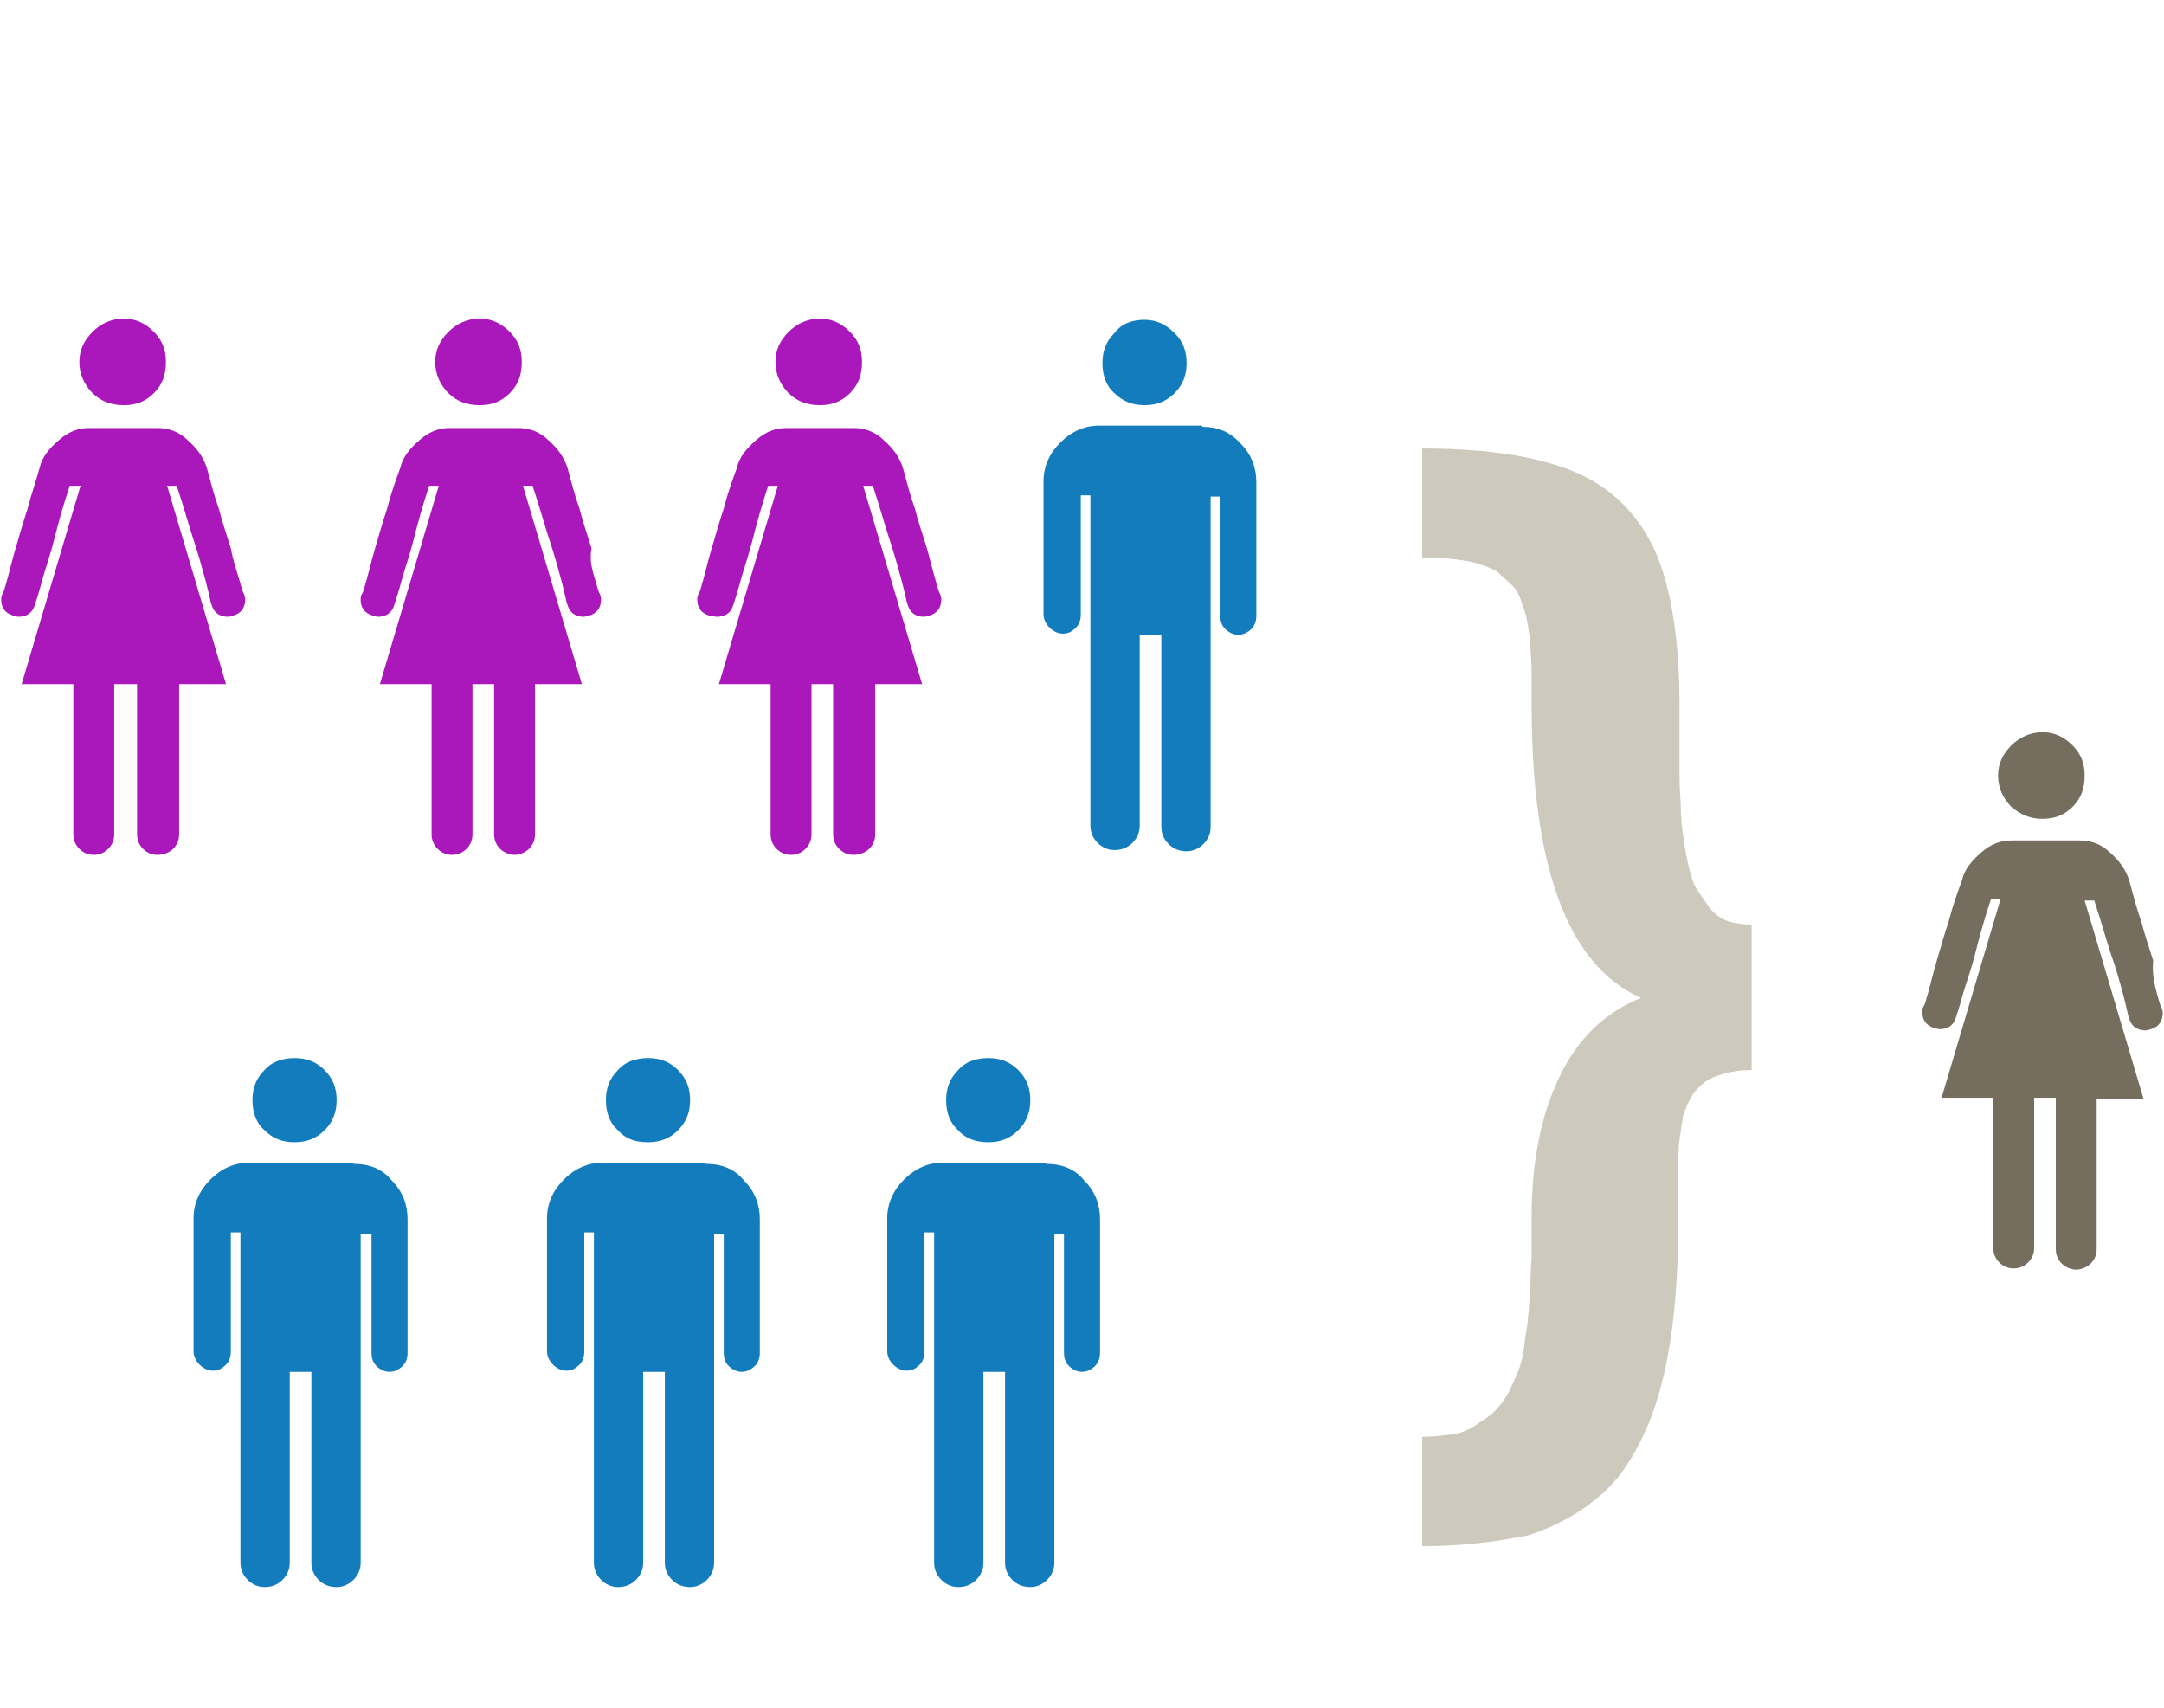
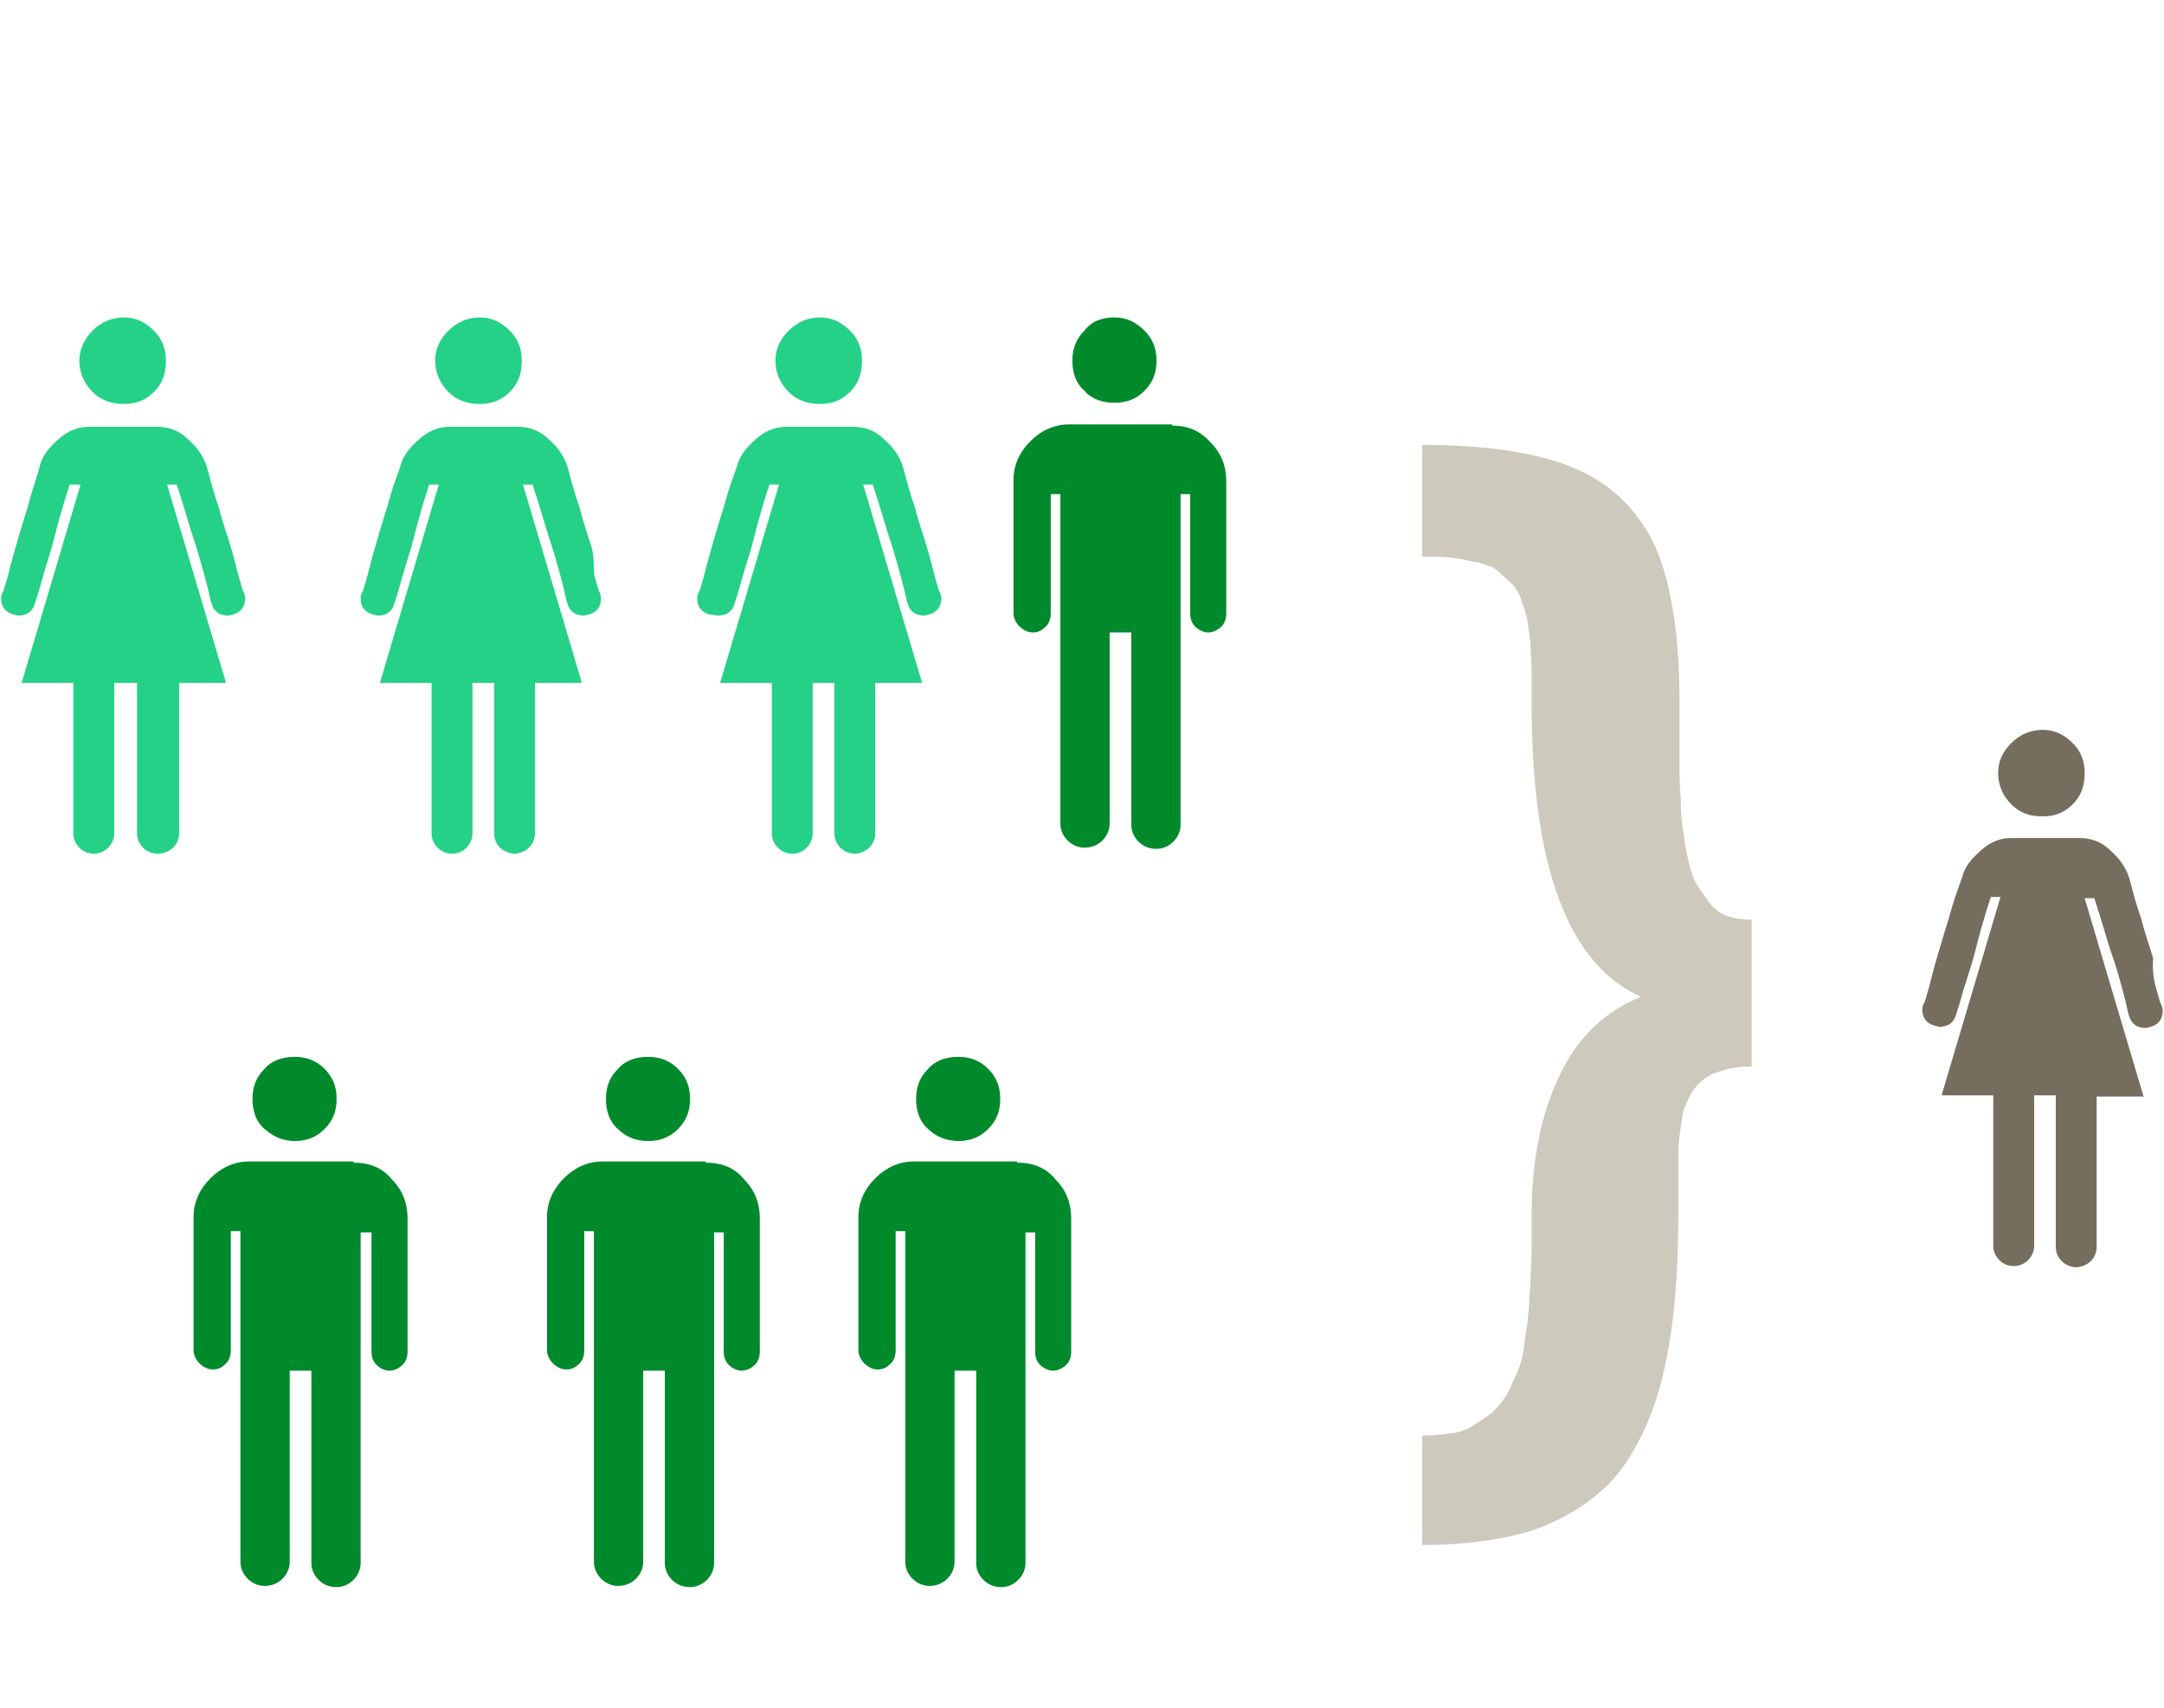
<svg xmlns="http://www.w3.org/2000/svg" version="1.1" x="0px" y="0px" width="180px" height="142px" viewBox="0 0 180 142" style="enable-background:new 0 0 180 142;" xml:space="preserve">
  <style type="text/css">

- 	.st0{fill:#AA17BA;}
- 	.st1{fill:#137CBD;}
- 	.st2{fill:#CDC9BC;}
+ 	.st0{fill:#24D186;}
+ 	.st1{fill:#CDC9BC;}
+ 	.st2{fill:#008A2C;}
	.st3{fill:#756E5E;}

</style>
-   <g id="guides">
+   <g id="Layer_1">
</g>
-   <g id="Layer_1">
-     <path class="st1" d="M87,96.8c1.3,0,2.4,0.4,3.2,1.4c0.9,0.9,1.3,2,1.3,3.2v11.1c0,0.4-0.1,0.8-0.4,1.1c-0.3,0.3-0.7,0.5-1.1,0.5   c-0.4,0-0.8-0.2-1.1-0.5c-0.3-0.3-0.4-0.7-0.4-1.1v-9.9h-0.8V130c0,0.5-0.2,1-0.6,1.4c-0.4,0.4-0.9,0.6-1.4,0.6   c-0.6,0-1.1-0.2-1.5-0.6c-0.4-0.4-0.6-0.9-0.6-1.4v-15.9h-1.8V130c0,0.5-0.2,1-0.6,1.4c-0.4,0.4-0.9,0.6-1.5,0.6   c-0.5,0-1-0.2-1.4-0.6c-0.4-0.4-0.6-0.9-0.6-1.4v-27.5h-0.8v9.9c0,0.4-0.1,0.8-0.4,1.1c-0.3,0.3-0.6,0.5-1.1,0.5   c-0.4,0-0.8-0.2-1.1-0.5c-0.3-0.3-0.5-0.7-0.5-1.1v-11.1c0-1.2,0.5-2.3,1.4-3.2c0.9-0.9,2-1.4,3.2-1.4H87 M82.2,95   c1,0,1.8-0.3,2.5-1c0.7-0.7,1-1.5,1-2.5c0-1-0.3-1.8-1-2.5c-0.7-0.7-1.5-1-2.5-1c-1,0-1.9,0.3-2.5,1c-0.7,0.7-1,1.5-1,2.5   c0,1,0.3,1.9,1,2.5C80.3,94.7,81.2,95,82.2,95" />
-     <path class="st1" d="M100,35.5c1.3,0,2.3,0.4,3.2,1.4c0.9,0.9,1.3,2,1.3,3.2v11.1c0,0.4-0.1,0.8-0.4,1.1c-0.3,0.3-0.7,0.5-1.1,0.5   c-0.4,0-0.8-0.2-1.1-0.5c-0.3-0.3-0.4-0.7-0.4-1.1v-9.9h-0.8v27.5c0,0.5-0.2,1-0.6,1.4c-0.4,0.4-0.9,0.6-1.4,0.6   c-0.6,0-1.1-0.2-1.5-0.6c-0.4-0.4-0.6-0.9-0.6-1.4V52.8h-1.8v15.9c0,0.5-0.2,1-0.6,1.4c-0.4,0.4-0.9,0.6-1.5,0.6   c-0.5,0-1-0.2-1.4-0.6c-0.4-0.4-0.6-0.9-0.6-1.4V41.2h-0.8v9.9c0,0.4-0.1,0.8-0.4,1.1c-0.3,0.3-0.6,0.5-1.1,0.5   c-0.4,0-0.8-0.2-1.1-0.5c-0.3-0.3-0.5-0.7-0.5-1.1V40c0-1.2,0.5-2.3,1.4-3.2c0.9-0.9,2-1.4,3.2-1.4H100 M95.2,33.7   c1,0,1.8-0.3,2.5-1c0.7-0.7,1-1.5,1-2.5c0-1-0.3-1.8-1-2.5c-0.7-0.7-1.5-1.1-2.5-1.1c-1,0-1.9,0.3-2.5,1.1c-0.7,0.7-1,1.5-1,2.5   c0,1,0.3,1.9,1,2.5C93.3,33.3,94.1,33.7,95.2,33.7" />
-     <path class="st1" d="M58.7,96.8c1.3,0,2.4,0.4,3.2,1.4c0.9,0.9,1.3,2,1.3,3.2v11.1c0,0.4-0.1,0.8-0.4,1.1c-0.3,0.3-0.7,0.5-1.1,0.5   c-0.4,0-0.8-0.2-1.1-0.5c-0.3-0.3-0.4-0.7-0.4-1.1v-9.9h-0.8V130c0,0.5-0.2,1-0.6,1.4c-0.4,0.4-0.9,0.6-1.4,0.6   c-0.6,0-1.1-0.2-1.5-0.6c-0.4-0.4-0.6-0.9-0.6-1.4v-15.9h-1.8V130c0,0.5-0.2,1-0.6,1.4c-0.4,0.4-0.9,0.6-1.5,0.6   c-0.5,0-1-0.2-1.4-0.6c-0.4-0.4-0.6-0.9-0.6-1.4v-27.5h-0.8v9.9c0,0.4-0.1,0.8-0.4,1.1c-0.3,0.3-0.6,0.5-1.1,0.5   c-0.4,0-0.8-0.2-1.1-0.5c-0.3-0.3-0.5-0.7-0.5-1.1v-11.1c0-1.2,0.5-2.3,1.4-3.2c0.9-0.9,2-1.4,3.2-1.4H58.7 M53.9,95   c1,0,1.8-0.3,2.5-1c0.7-0.7,1-1.5,1-2.5c0-1-0.3-1.8-1-2.5c-0.7-0.7-1.5-1-2.5-1c-1,0-1.9,0.3-2.5,1c-0.7,0.7-1,1.5-1,2.5   c0,1,0.3,1.9,1,2.5C52,94.7,52.8,95,53.9,95" />
-     <path class="st1" d="M29.4,96.8c1.3,0,2.4,0.4,3.2,1.4c0.9,0.9,1.3,2,1.3,3.2v11.1c0,0.4-0.1,0.8-0.4,1.1c-0.3,0.3-0.7,0.5-1.1,0.5   c-0.4,0-0.8-0.2-1.1-0.5c-0.3-0.3-0.4-0.7-0.4-1.1v-9.9H30V130c0,0.5-0.2,1-0.6,1.4c-0.4,0.4-0.9,0.6-1.4,0.6   c-0.6,0-1.1-0.2-1.5-0.6c-0.4-0.4-0.6-0.9-0.6-1.4v-15.9h-1.8V130c0,0.5-0.2,1-0.6,1.4c-0.4,0.4-0.9,0.6-1.5,0.6   c-0.5,0-1-0.2-1.4-0.6c-0.4-0.4-0.6-0.9-0.6-1.4v-27.5h-0.8v9.9c0,0.4-0.1,0.8-0.4,1.1c-0.3,0.3-0.6,0.5-1.1,0.5   c-0.4,0-0.8-0.2-1.1-0.5c-0.3-0.3-0.5-0.7-0.5-1.1v-11.1c0-1.2,0.5-2.3,1.4-3.2c0.9-0.9,2-1.4,3.2-1.4H29.4 M24.5,95   c1,0,1.8-0.3,2.5-1c0.7-0.7,1-1.5,1-2.5c0-1-0.3-1.8-1-2.5c-0.7-0.7-1.5-1-2.5-1c-1,0-1.9,0.3-2.5,1c-0.7,0.7-1,1.5-1,2.5   c0,1,0.3,1.9,1,2.5C22.7,94.7,23.5,95,24.5,95" />
-     <path class="st0" d="M19.9,48.2c0.2,0.7,0.3,1.1,0.4,1.2l0.1,0.4c0,0.7-0.3,1.2-1,1.4L19,51.3c-0.7,0-1.2-0.3-1.4-1   c-0.1-0.2-0.2-0.9-0.5-2c-0.3-1.1-0.6-2.2-1-3.4c-0.4-1.2-0.8-2.7-1.4-4.5h-0.8l4.9,16.5h-3.9v12.5c0,0.5-0.2,0.9-0.5,1.2   c-0.3,0.3-0.8,0.5-1.3,0.5c-0.5,0-0.9-0.2-1.2-0.5c-0.3-0.3-0.5-0.7-0.5-1.2V56.9H9.5v12.5c0,0.5-0.2,0.9-0.5,1.2   c-0.3,0.3-0.7,0.5-1.2,0.5c-0.5,0-0.9-0.2-1.2-0.5c-0.3-0.3-0.5-0.7-0.5-1.2V56.9H1.8l4.9-16.5H5.8c-0.6,1.8-1,3.3-1.3,4.5   c-0.3,1.2-0.7,2.3-1,3.4c-0.3,1.1-0.5,1.7-0.6,2c-0.2,0.7-0.7,1-1.4,1l-0.4-0.1c-0.7-0.2-1-0.7-1-1.3c0-0.2,0-0.3,0.1-0.5   c0.1-0.1,0.2-0.5,0.4-1.2c0.2-0.7,0.4-1.6,0.7-2.6c0.3-1,0.6-2.1,1-3.3C2.6,41.1,3,40,3.3,38.9c0.2-0.9,0.8-1.6,1.6-2.3   c0.8-0.7,1.6-1,2.5-1h5.7c0.9,0,1.8,0.3,2.5,1c0.8,0.7,1.3,1.4,1.6,2.3c0.3,1.1,0.6,2.3,1,3.4c0.3,1.2,0.7,2.3,1,3.3   C19.4,46.7,19.7,47.5,19.9,48.2 M10.3,33.7c1,0,1.8-0.3,2.5-1c0.7-0.7,1-1.5,1-2.6c0-1-0.3-1.8-1-2.5c-0.7-0.7-1.5-1.1-2.5-1.1   c-1,0-1.9,0.4-2.6,1.1c-0.7,0.7-1.1,1.5-1.1,2.5c0,1,0.4,1.9,1.1,2.6C8.4,33.4,9.3,33.7,10.3,33.7" />
-     <path class="st0" d="M49.5,48.2c0.2,0.7,0.3,1.1,0.4,1.2l0.1,0.4c0,0.7-0.3,1.2-1,1.4l-0.4,0.1c-0.7,0-1.2-0.3-1.4-1   c-0.1-0.2-0.2-0.9-0.5-2c-0.3-1.1-0.6-2.2-1-3.4c-0.4-1.2-0.8-2.7-1.4-4.5h-0.8l4.9,16.5h-3.9v12.5c0,0.5-0.2,0.9-0.5,1.2   c-0.3,0.3-0.8,0.5-1.2,0.5s-0.9-0.2-1.2-0.5c-0.3-0.3-0.5-0.7-0.5-1.2V56.9h-1.8v12.5c0,0.5-0.2,0.9-0.5,1.2   c-0.3,0.3-0.7,0.5-1.2,0.5c-0.5,0-0.9-0.2-1.2-0.5c-0.3-0.3-0.5-0.7-0.5-1.2V56.9h-4.3l4.9-16.5h-0.8c-0.6,1.8-1,3.3-1.3,4.5   c-0.3,1.2-0.7,2.3-1,3.4c-0.3,1.1-0.5,1.7-0.6,2c-0.2,0.7-0.7,1-1.4,1l-0.4-0.1c-0.7-0.2-1-0.7-1-1.3c0-0.2,0-0.3,0.1-0.5   c0.1-0.1,0.2-0.5,0.4-1.2c0.2-0.7,0.4-1.6,0.7-2.6c0.3-1,0.6-2.1,1-3.3c0.3-1.2,0.7-2.3,1.1-3.4c0.2-0.9,0.8-1.6,1.6-2.3   c0.8-0.7,1.6-1,2.5-1h5.7c0.9,0,1.8,0.3,2.5,1c0.8,0.7,1.3,1.4,1.6,2.3c0.3,1.1,0.6,2.3,1,3.4c0.3,1.2,0.7,2.3,1,3.3   C49,46.7,49.3,47.5,49.5,48.2 M39.9,33.7c1,0,1.8-0.3,2.5-1c0.7-0.7,1-1.5,1-2.6c0-1-0.3-1.8-1-2.5c-0.7-0.7-1.5-1.1-2.5-1.1   c-1,0-1.9,0.4-2.6,1.1c-0.7,0.7-1.1,1.5-1.1,2.5c0,1,0.4,1.9,1.1,2.6C38,33.4,38.9,33.7,39.9,33.7" />
-     <path class="st0" d="M77.8,48.2c0.2,0.7,0.3,1.1,0.4,1.2l0.1,0.4c0,0.7-0.3,1.2-1,1.4l-0.4,0.1c-0.7,0-1.2-0.3-1.4-1   c-0.1-0.2-0.2-0.9-0.5-2c-0.3-1.1-0.6-2.2-1-3.4c-0.4-1.2-0.8-2.7-1.4-4.5h-0.8l4.9,16.5h-3.9v12.5c0,0.5-0.2,0.9-0.5,1.2   c-0.3,0.3-0.8,0.5-1.3,0.5c-0.5,0-0.9-0.2-1.2-0.5c-0.3-0.3-0.5-0.7-0.5-1.2V56.9h-1.8v12.5c0,0.5-0.2,0.9-0.5,1.2   c-0.3,0.3-0.7,0.5-1.2,0.5c-0.5,0-0.9-0.2-1.2-0.5c-0.3-0.3-0.5-0.7-0.5-1.2V56.9h-4.3l4.9-16.5h-0.8c-0.6,1.8-1,3.3-1.3,4.5   c-0.3,1.2-0.7,2.3-1,3.4c-0.3,1.1-0.5,1.7-0.6,2c-0.2,0.7-0.7,1-1.4,1L59,51.2c-0.7-0.2-1-0.7-1-1.3c0-0.2,0-0.3,0.1-0.5   c0.1-0.1,0.2-0.5,0.4-1.2c0.2-0.7,0.4-1.6,0.7-2.6c0.3-1,0.6-2.1,1-3.3c0.3-1.2,0.7-2.3,1.1-3.4c0.2-0.9,0.8-1.6,1.6-2.3   c0.8-0.7,1.6-1,2.5-1H71c0.9,0,1.8,0.3,2.5,1c0.8,0.7,1.3,1.4,1.6,2.3c0.3,1.1,0.6,2.3,1,3.4c0.3,1.2,0.7,2.3,1,3.3   C77.4,46.7,77.6,47.5,77.8,48.2 M68.2,33.7c1,0,1.8-0.3,2.5-1c0.7-0.7,1-1.5,1-2.6c0-1-0.3-1.8-1-2.5c-0.7-0.7-1.5-1.1-2.5-1.1   c-1,0-1.9,0.4-2.6,1.1c-0.7,0.7-1.1,1.5-1.1,2.5c0,1,0.4,1.9,1.1,2.6C66.3,33.4,67.2,33.7,68.2,33.7" />
-     <path class="st3" d="M179.4,82.6c0.2,0.7,0.3,1.1,0.4,1.2l0.1,0.4c0,0.7-0.3,1.2-1,1.4l-0.4,0.1c-0.7,0-1.2-0.3-1.4-1   c-0.1-0.2-0.2-0.9-0.5-2c-0.3-1.1-0.6-2.2-1-3.3c-0.4-1.2-0.8-2.7-1.4-4.5h-0.8l4.9,16.5h-3.9v12.5c0,0.5-0.2,0.9-0.5,1.2   c-0.3,0.3-0.8,0.5-1.2,0.5s-0.9-0.2-1.2-0.5c-0.3-0.3-0.5-0.7-0.5-1.2V91.3h-1.8v12.5c0,0.5-0.2,0.9-0.5,1.2   c-0.3,0.3-0.7,0.5-1.2,0.5c-0.5,0-0.9-0.2-1.2-0.5c-0.3-0.3-0.5-0.7-0.5-1.2V91.3h-4.3l4.9-16.5h-0.8c-0.6,1.8-1,3.3-1.3,4.5   c-0.3,1.2-0.7,2.3-1,3.3c-0.3,1.1-0.5,1.7-0.6,2c-0.2,0.7-0.7,1-1.4,1l-0.4-0.1c-0.7-0.2-1-0.7-1-1.3c0-0.2,0-0.3,0.1-0.5   c0.1-0.1,0.2-0.5,0.4-1.2c0.2-0.7,0.4-1.6,0.7-2.6c0.3-1,0.6-2.1,1-3.3c0.3-1.2,0.7-2.3,1.1-3.4c0.2-0.9,0.8-1.6,1.6-2.3   c0.8-0.7,1.6-1,2.5-1h5.7c0.9,0,1.8,0.3,2.5,1c0.8,0.7,1.3,1.4,1.6,2.3c0.3,1.1,0.6,2.3,1,3.4c0.3,1.2,0.7,2.3,1,3.3   C179,81,179.2,81.8,179.4,82.6 M169.9,68.1c1,0,1.8-0.3,2.5-1c0.7-0.7,1-1.5,1-2.6c0-1-0.3-1.8-1-2.5c-0.7-0.7-1.5-1.1-2.5-1.1   c-1,0-1.9,0.4-2.6,1.1c-0.7,0.7-1.1,1.5-1.1,2.5c0,1,0.4,1.9,1.1,2.6C168,67.7,168.8,68.1,169.9,68.1" />
+   <g id="Layer_2">
+     <path class="st2" d="M84.6,96.7c1.3,0,2.4,0.4,3.2,1.4c0.9,0.9,1.3,2,1.3,3.2v11.1c0,0.4-0.1,0.8-0.4,1.1c-0.3,0.3-0.7,0.5-1.1,0.5   c-0.4,0-0.8-0.2-1.1-0.5c-0.3-0.3-0.4-0.7-0.4-1.1v-9.9h-0.8v27.5c0,0.5-0.2,1-0.6,1.4c-0.4,0.4-0.9,0.6-1.4,0.6   c-0.6,0-1.1-0.2-1.5-0.6c-0.4-0.4-0.6-0.9-0.6-1.4V114h-1.8v15.9c0,0.5-0.2,1-0.6,1.4c-0.4,0.4-0.9,0.6-1.5,0.6   c-0.5,0-1-0.2-1.4-0.6c-0.4-0.4-0.6-0.9-0.6-1.4v-27.5h-0.8v9.9c0,0.4-0.1,0.8-0.4,1.1c-0.3,0.3-0.6,0.5-1.1,0.5   c-0.4,0-0.8-0.2-1.1-0.5c-0.3-0.3-0.5-0.7-0.5-1.1v-11.1c0-1.2,0.5-2.3,1.4-3.2c0.9-0.9,2-1.4,3.2-1.4H84.6 M79.7,94.9   c1,0,1.8-0.3,2.5-1c0.7-0.7,1-1.5,1-2.5c0-1-0.3-1.8-1-2.5c-0.7-0.7-1.5-1-2.5-1c-1,0-1.9,0.3-2.5,1c-0.7,0.7-1,1.5-1,2.5   c0,1,0.3,1.9,1,2.5C77.8,94.5,78.7,94.9,79.7,94.9" />
+     <path class="st2" d="M97.5,35.4c1.3,0,2.3,0.4,3.2,1.4c0.9,0.9,1.3,2,1.3,3.2V51c0,0.4-0.1,0.8-0.4,1.1c-0.3,0.3-0.7,0.5-1.1,0.5   c-0.4,0-0.8-0.2-1.1-0.5C99.1,51.8,99,51.4,99,51v-9.9h-0.8v27.5c0,0.5-0.2,1-0.6,1.4c-0.4,0.4-0.9,0.6-1.4,0.6   c-0.6,0-1.1-0.2-1.5-0.6c-0.4-0.4-0.6-0.9-0.6-1.4V52.6h-1.8v15.9c0,0.5-0.2,1-0.6,1.4c-0.4,0.4-0.9,0.6-1.5,0.6   c-0.5,0-1-0.2-1.4-0.6c-0.4-0.4-0.6-0.9-0.6-1.4V41.1h-0.8V51c0,0.4-0.1,0.8-0.4,1.1c-0.3,0.3-0.6,0.5-1.1,0.5   c-0.4,0-0.8-0.2-1.1-0.5c-0.3-0.3-0.5-0.7-0.5-1.1V39.9c0-1.2,0.5-2.3,1.4-3.2c0.9-0.9,2-1.4,3.2-1.4H97.5 M92.7,33.5   c1,0,1.8-0.3,2.5-1c0.7-0.7,1-1.5,1-2.5c0-1-0.3-1.8-1-2.5c-0.7-0.7-1.5-1.1-2.5-1.1c-1,0-1.9,0.3-2.5,1.1c-0.7,0.7-1,1.5-1,2.5   c0,1,0.3,1.9,1,2.5C90.8,33.2,91.7,33.5,92.7,33.5" />
+     <path class="st2" d="M58.7,96.7c1.3,0,2.4,0.4,3.2,1.4c0.9,0.9,1.3,2,1.3,3.2v11.1c0,0.4-0.1,0.8-0.4,1.1c-0.3,0.3-0.7,0.5-1.1,0.5   c-0.4,0-0.8-0.2-1.1-0.5c-0.3-0.3-0.4-0.7-0.4-1.1v-9.9h-0.8v27.5c0,0.5-0.2,1-0.6,1.4c-0.4,0.4-0.9,0.6-1.4,0.6   c-0.6,0-1.1-0.2-1.5-0.6c-0.4-0.4-0.6-0.9-0.6-1.4V114h-1.8v15.9c0,0.5-0.2,1-0.6,1.4c-0.4,0.4-0.9,0.6-1.5,0.6   c-0.5,0-1-0.2-1.4-0.6c-0.4-0.4-0.6-0.9-0.6-1.4v-27.5h-0.8v9.9c0,0.4-0.1,0.8-0.4,1.1c-0.3,0.3-0.6,0.5-1.1,0.5   c-0.4,0-0.8-0.2-1.1-0.5c-0.3-0.3-0.5-0.7-0.5-1.1v-11.1c0-1.2,0.5-2.3,1.4-3.2c0.9-0.9,2-1.4,3.2-1.4H58.7 M53.9,94.9   c1,0,1.8-0.3,2.5-1c0.7-0.7,1-1.5,1-2.5c0-1-0.3-1.8-1-2.5c-0.7-0.7-1.5-1-2.5-1c-1,0-1.9,0.3-2.5,1c-0.7,0.7-1,1.5-1,2.5   c0,1,0.3,1.9,1,2.5C52,94.5,52.8,94.9,53.9,94.9" />
+     <path class="st2" d="M29.4,96.7c1.3,0,2.4,0.4,3.2,1.4c0.9,0.9,1.3,2,1.3,3.2v11.1c0,0.4-0.1,0.8-0.4,1.1c-0.3,0.3-0.7,0.5-1.1,0.5   c-0.4,0-0.8-0.2-1.1-0.5c-0.3-0.3-0.4-0.7-0.4-1.1v-9.9H30v27.5c0,0.5-0.2,1-0.6,1.4c-0.4,0.4-0.9,0.6-1.4,0.6   c-0.6,0-1.1-0.2-1.5-0.6c-0.4-0.4-0.6-0.9-0.6-1.4V114h-1.8v15.9c0,0.5-0.2,1-0.6,1.4c-0.4,0.4-0.9,0.6-1.5,0.6   c-0.5,0-1-0.2-1.4-0.6c-0.4-0.4-0.6-0.9-0.6-1.4v-27.5h-0.8v9.9c0,0.4-0.1,0.8-0.4,1.1c-0.3,0.3-0.6,0.5-1.1,0.5   c-0.4,0-0.8-0.2-1.1-0.5c-0.3-0.3-0.5-0.7-0.5-1.1v-11.1c0-1.2,0.5-2.3,1.4-3.2c0.9-0.9,2-1.4,3.2-1.4H29.4 M24.5,94.9   c1,0,1.8-0.3,2.5-1c0.7-0.7,1-1.5,1-2.5c0-1-0.3-1.8-1-2.5c-0.7-0.7-1.5-1-2.5-1c-1,0-1.9,0.3-2.5,1c-0.7,0.7-1,1.5-1,2.5   c0,1,0.3,1.9,1,2.5C22.7,94.5,23.5,94.9,24.5,94.9" />
+     <path class="st0" d="M19.9,48.1c0.2,0.7,0.3,1.1,0.4,1.2l0.1,0.4c0,0.7-0.3,1.2-1,1.4L19,51.2c-0.7,0-1.2-0.3-1.4-1   c-0.1-0.2-0.2-0.9-0.5-2c-0.3-1.1-0.6-2.2-1-3.4c-0.4-1.2-0.8-2.7-1.4-4.5h-0.8l4.9,16.5h-3.9v12.5c0,0.5-0.2,0.9-0.5,1.2   c-0.3,0.3-0.8,0.5-1.3,0.5c-0.5,0-0.9-0.2-1.2-0.5c-0.3-0.3-0.5-0.7-0.5-1.2V56.8H9.5v12.5c0,0.5-0.2,0.9-0.5,1.2   c-0.3,0.3-0.7,0.5-1.2,0.5c-0.5,0-0.9-0.2-1.2-0.5c-0.3-0.3-0.5-0.7-0.5-1.2V56.8H1.8l4.9-16.5H5.8c-0.6,1.8-1,3.3-1.3,4.5   c-0.3,1.2-0.7,2.3-1,3.4c-0.3,1.1-0.5,1.7-0.6,2c-0.2,0.7-0.7,1-1.4,1l-0.4-0.1c-0.7-0.2-1-0.7-1-1.3c0-0.2,0-0.3,0.1-0.5   c0.1-0.1,0.2-0.5,0.4-1.2c0.2-0.7,0.4-1.6,0.7-2.6c0.3-1,0.6-2.1,1-3.3C2.6,41,3,39.9,3.3,38.8c0.2-0.9,0.8-1.6,1.6-2.3   c0.8-0.7,1.6-1,2.5-1h5.7c0.9,0,1.8,0.3,2.5,1c0.8,0.7,1.3,1.4,1.6,2.3c0.3,1.1,0.6,2.3,1,3.4c0.3,1.2,0.7,2.3,1,3.3   C19.5,46.5,19.7,47.4,19.9,48.1 M10.3,33.6c1,0,1.8-0.3,2.5-1c0.7-0.7,1-1.5,1-2.6c0-1-0.3-1.8-1-2.5c-0.7-0.7-1.5-1.1-2.5-1.1   c-1,0-1.9,0.4-2.6,1.1C7,28.2,6.6,29.1,6.6,30c0,1,0.4,1.9,1.1,2.6C8.4,33.3,9.3,33.6,10.3,33.6" />
+     <path class="st0" d="M49.5,48.1c0.2,0.7,0.3,1.1,0.4,1.2l0.1,0.4c0,0.7-0.3,1.2-1,1.4l-0.4,0.1c-0.7,0-1.2-0.3-1.4-1   c-0.1-0.2-0.2-0.9-0.5-2c-0.3-1.1-0.6-2.2-1-3.4c-0.4-1.2-0.8-2.7-1.4-4.5h-0.8l4.9,16.5h-3.9v12.5c0,0.5-0.2,0.9-0.5,1.2   c-0.3,0.3-0.8,0.5-1.2,0.5s-0.9-0.2-1.2-0.5c-0.3-0.3-0.5-0.7-0.5-1.2V56.8h-1.8v12.5c0,0.5-0.2,0.9-0.5,1.2   c-0.3,0.3-0.7,0.5-1.2,0.5c-0.5,0-0.9-0.2-1.2-0.5c-0.3-0.3-0.5-0.7-0.5-1.2V56.8h-4.3l4.9-16.5h-0.8c-0.6,1.8-1,3.3-1.3,4.5   c-0.3,1.2-0.7,2.3-1,3.4c-0.3,1.1-0.5,1.7-0.6,2c-0.2,0.7-0.7,1-1.4,1l-0.4-0.1c-0.7-0.2-1-0.7-1-1.3c0-0.2,0-0.3,0.1-0.5   c0.1-0.1,0.2-0.5,0.4-1.2c0.2-0.7,0.4-1.6,0.7-2.6c0.3-1,0.6-2.1,1-3.3c0.3-1.2,0.7-2.3,1.1-3.4c0.2-0.9,0.8-1.6,1.6-2.3   c0.8-0.7,1.6-1,2.5-1h5.7c0.9,0,1.8,0.3,2.5,1c0.8,0.7,1.3,1.4,1.6,2.3c0.3,1.1,0.6,2.3,1,3.4c0.3,1.2,0.7,2.3,1,3.3   S49.3,47.4,49.5,48.1 M39.9,33.6c1,0,1.8-0.3,2.5-1c0.7-0.7,1-1.5,1-2.6c0-1-0.3-1.8-1-2.5c-0.7-0.7-1.5-1.1-2.5-1.1   c-1,0-1.9,0.4-2.6,1.1c-0.7,0.7-1.1,1.5-1.1,2.5c0,1,0.4,1.9,1.1,2.6C38,33.3,38.9,33.6,39.9,33.6" />
+     <path class="st0" d="M77.8,48.1c0.2,0.7,0.3,1.1,0.4,1.2l0.1,0.4c0,0.7-0.3,1.2-1,1.4l-0.4,0.1c-0.7,0-1.2-0.3-1.4-1   c-0.1-0.2-0.2-0.9-0.5-2c-0.3-1.1-0.6-2.2-1-3.4c-0.4-1.2-0.8-2.7-1.4-4.5h-0.8l4.9,16.5h-3.9v12.5c0,0.5-0.2,0.9-0.5,1.2   c-0.3,0.3-0.8,0.5-1.2,0.5c-0.5,0-0.9-0.2-1.2-0.5c-0.3-0.3-0.5-0.7-0.5-1.2V56.8h-1.8v12.5c0,0.5-0.2,0.9-0.5,1.2   c-0.3,0.3-0.7,0.5-1.2,0.5c-0.5,0-0.9-0.2-1.2-0.5c-0.3-0.3-0.5-0.7-0.5-1.2V56.8h-4.3l4.9-16.5h-0.8c-0.6,1.8-1,3.3-1.3,4.5   c-0.3,1.2-0.7,2.3-1,3.4c-0.3,1.1-0.5,1.7-0.6,2c-0.2,0.7-0.7,1-1.4,1L59,51.1c-0.7-0.2-1-0.7-1-1.3c0-0.2,0-0.3,0.1-0.5   c0.1-0.1,0.2-0.5,0.4-1.2c0.2-0.7,0.4-1.6,0.7-2.6c0.3-1,0.6-2.1,1-3.3c0.3-1.2,0.7-2.3,1.1-3.4c0.2-0.9,0.8-1.6,1.6-2.3   c0.8-0.7,1.6-1,2.5-1H71c0.9,0,1.8,0.3,2.5,1c0.8,0.7,1.3,1.4,1.6,2.3c0.3,1.1,0.6,2.3,1,3.4c0.3,1.2,0.7,2.3,1,3.3   S77.6,47.4,77.8,48.1 M68.2,33.6c1,0,1.8-0.3,2.5-1c0.7-0.7,1-1.5,1-2.6c0-1-0.3-1.8-1-2.5c-0.7-0.7-1.5-1.1-2.5-1.1   c-1,0-1.9,0.4-2.6,1.1c-0.7,0.7-1.1,1.5-1.1,2.5c0,1,0.4,1.9,1.1,2.6C66.3,33.3,67.2,33.6,68.2,33.6" />
+     <path class="st3" d="M179.4,82.4c0.2,0.7,0.3,1.1,0.4,1.2l0.1,0.4c0,0.7-0.3,1.2-1,1.4l-0.4,0.1c-0.7,0-1.2-0.3-1.4-1   c-0.1-0.2-0.2-0.9-0.5-2c-0.3-1.1-0.6-2.2-1-3.3c-0.4-1.2-0.8-2.7-1.4-4.5h-0.8l4.9,16.5h-3.9v12.5c0,0.5-0.2,0.9-0.5,1.2   c-0.3,0.3-0.8,0.5-1.2,0.5s-0.9-0.2-1.2-0.5c-0.3-0.3-0.5-0.7-0.5-1.2V91.1h-1.8v12.5c0,0.5-0.2,0.9-0.5,1.2   c-0.3,0.3-0.7,0.5-1.2,0.5c-0.5,0-0.9-0.2-1.2-0.5c-0.3-0.3-0.5-0.7-0.5-1.2V91.1h-4.3l4.9-16.5h-0.8c-0.6,1.8-1,3.3-1.3,4.5   c-0.3,1.2-0.7,2.3-1,3.3c-0.3,1.1-0.5,1.7-0.6,2c-0.2,0.7-0.7,1-1.4,1l-0.4-0.1c-0.7-0.2-1-0.7-1-1.3c0-0.2,0-0.3,0.1-0.5   c0.1-0.1,0.2-0.5,0.4-1.2c0.2-0.7,0.4-1.6,0.7-2.6c0.3-1,0.6-2.1,1-3.3c0.3-1.2,0.7-2.3,1.1-3.4c0.2-0.9,0.8-1.6,1.6-2.3   c0.8-0.7,1.6-1,2.5-1h5.7c0.9,0,1.8,0.3,2.5,1c0.8,0.7,1.3,1.4,1.6,2.3c0.3,1.1,0.6,2.3,1,3.4c0.3,1.2,0.7,2.3,1,3.3   C179,80.9,179.2,81.7,179.4,82.4 M169.9,67.9c1,0,1.8-0.3,2.5-1c0.7-0.7,1-1.5,1-2.6c0-1-0.3-1.8-1-2.5c-0.7-0.7-1.5-1.1-2.5-1.1   c-1,0-1.9,0.4-2.6,1.1c-0.7,0.7-1.1,1.5-1.1,2.5c0,1,0.4,1.9,1.1,2.6C168,67.6,168.8,67.9,169.9,67.9" />
    <g>
-       <path class="st2" d="M118.3,128.6v-9.1c0.9,0,1.7-0.1,2.5-0.2c0.8-0.1,1.4-0.4,2-0.8c0.6-0.4,1.1-0.7,1.5-1.1    c0.4-0.4,0.8-0.9,1.2-1.6c0.3-0.7,0.6-1.3,0.8-1.8c0.2-0.5,0.4-1.2,0.5-2.2c0.1-0.9,0.3-1.7,0.3-2.3c0.1-0.6,0.1-1.5,0.2-2.6    c0-1.1,0.1-2,0.1-2.6c0-0.6,0-1.6,0-2.8c0-0.1,0-0.2,0-0.3c0-4.6,0.8-8.5,2.3-11.6c1.5-3.2,3.8-5.4,6.8-6.6    c-6.1-2.7-9.1-10.9-9.1-24.4c0-1.1,0-2.1,0-2.8c0-0.7-0.1-1.5-0.1-2.3c-0.1-0.8-0.2-1.5-0.3-2c-0.1-0.5-0.3-1-0.5-1.6    c-0.2-0.6-0.5-1-0.8-1.3c-0.3-0.3-0.7-0.6-1.1-1c-0.4-0.3-1-0.5-1.6-0.7s-1.3-0.3-2.1-0.4c-0.8-0.1-1.6-0.1-2.6-0.1v-9.1    c5.5,0,9.8,0.7,12.8,2s5.2,3.5,6.6,6.6c1.3,3,2,7.3,2,12.8c0,0.5,0,1.4,0,2.6c0,1.2,0,2.2,0,2.8c0,0.6,0,1.5,0.1,2.7    c0,1.2,0.1,2.1,0.2,2.7c0.1,0.7,0.2,1.4,0.4,2.3c0.2,0.9,0.4,1.6,0.7,2.1c0.3,0.5,0.7,1,1.1,1.6c0.4,0.5,0.9,0.9,1.5,1.1    c0.6,0.2,1.3,0.3,2,0.3V89c-0.9,0-1.6,0.1-2.3,0.3c-0.7,0.2-1.2,0.4-1.6,0.7c-0.4,0.3-0.8,0.7-1.1,1.2c-0.3,0.5-0.5,1-0.7,1.6    c-0.1,0.6-0.2,1.2-0.3,2c-0.1,0.7-0.1,1.5-0.1,2.3s0,1.6,0,2.5c0,0.8,0,1.3,0,1.8c0,3.7-0.2,6.9-0.6,9.7c-0.4,2.7-1,5.3-2,7.6    s-2.2,4.2-3.8,5.6c-1.6,1.4-3.6,2.6-6.1,3.4C124.6,128.2,121.7,128.6,118.3,128.6z" />
+       <path class="st1" d="M118.3,128.5v-9.1c0.9,0,1.7-0.1,2.5-0.2c0.8-0.1,1.4-0.4,2-0.8c0.6-0.4,1.1-0.7,1.5-1.1    c0.4-0.4,0.8-0.9,1.2-1.6c0.3-0.7,0.6-1.3,0.8-1.8c0.2-0.5,0.4-1.2,0.5-2.2c0.1-0.9,0.3-1.7,0.3-2.3c0.1-0.6,0.1-1.5,0.2-2.6    c0-1.1,0.1-2,0.1-2.6c0-0.6,0-1.6,0-2.8c0-0.1,0-0.2,0-0.3c0-4.6,0.8-8.5,2.3-11.6c1.5-3.2,3.8-5.4,6.8-6.6    c-6.1-2.7-9.1-10.9-9.1-24.4c0-1.1,0-2.1,0-2.8c0-0.7-0.1-1.5-0.1-2.3c-0.1-0.8-0.2-1.5-0.3-2c-0.1-0.5-0.3-1-0.5-1.6    c-0.2-0.6-0.5-1-0.8-1.3c-0.3-0.3-0.7-0.6-1.1-1s-1-0.5-1.6-0.7c-0.6-0.1-1.3-0.3-2.1-0.4c-0.8-0.1-1.6-0.1-2.6-0.1V37    c5.5,0,9.8,0.7,12.8,2s5.2,3.5,6.6,6.5c1.3,3,2,7.3,2,12.8c0,0.5,0,1.4,0,2.6c0,1.2,0,2.2,0,2.8c0,0.6,0,1.5,0.1,2.7    c0,1.2,0.1,2.1,0.2,2.7c0.1,0.7,0.2,1.4,0.4,2.3c0.2,0.9,0.4,1.6,0.7,2.1c0.3,0.5,0.7,1,1.1,1.6c0.4,0.5,0.9,0.9,1.5,1.1    c0.6,0.2,1.3,0.3,2,0.3v12.2c-0.9,0-1.6,0.1-2.3,0.3c-0.7,0.2-1.2,0.4-1.6,0.7c-0.4,0.3-0.8,0.7-1.1,1.2c-0.3,0.5-0.5,1-0.7,1.6    c-0.1,0.6-0.2,1.2-0.3,2c-0.1,0.7-0.1,1.5-0.1,2.3s0,1.6,0,2.5c0,0.8,0,1.3,0,1.8c0,3.7-0.2,6.9-0.6,9.7c-0.4,2.7-1,5.3-2,7.6    s-2.2,4.2-3.8,5.6c-1.6,1.4-3.6,2.6-6.1,3.4C124.6,128.1,121.7,128.5,118.3,128.5z" />
    </g>
  </g>
</svg>
